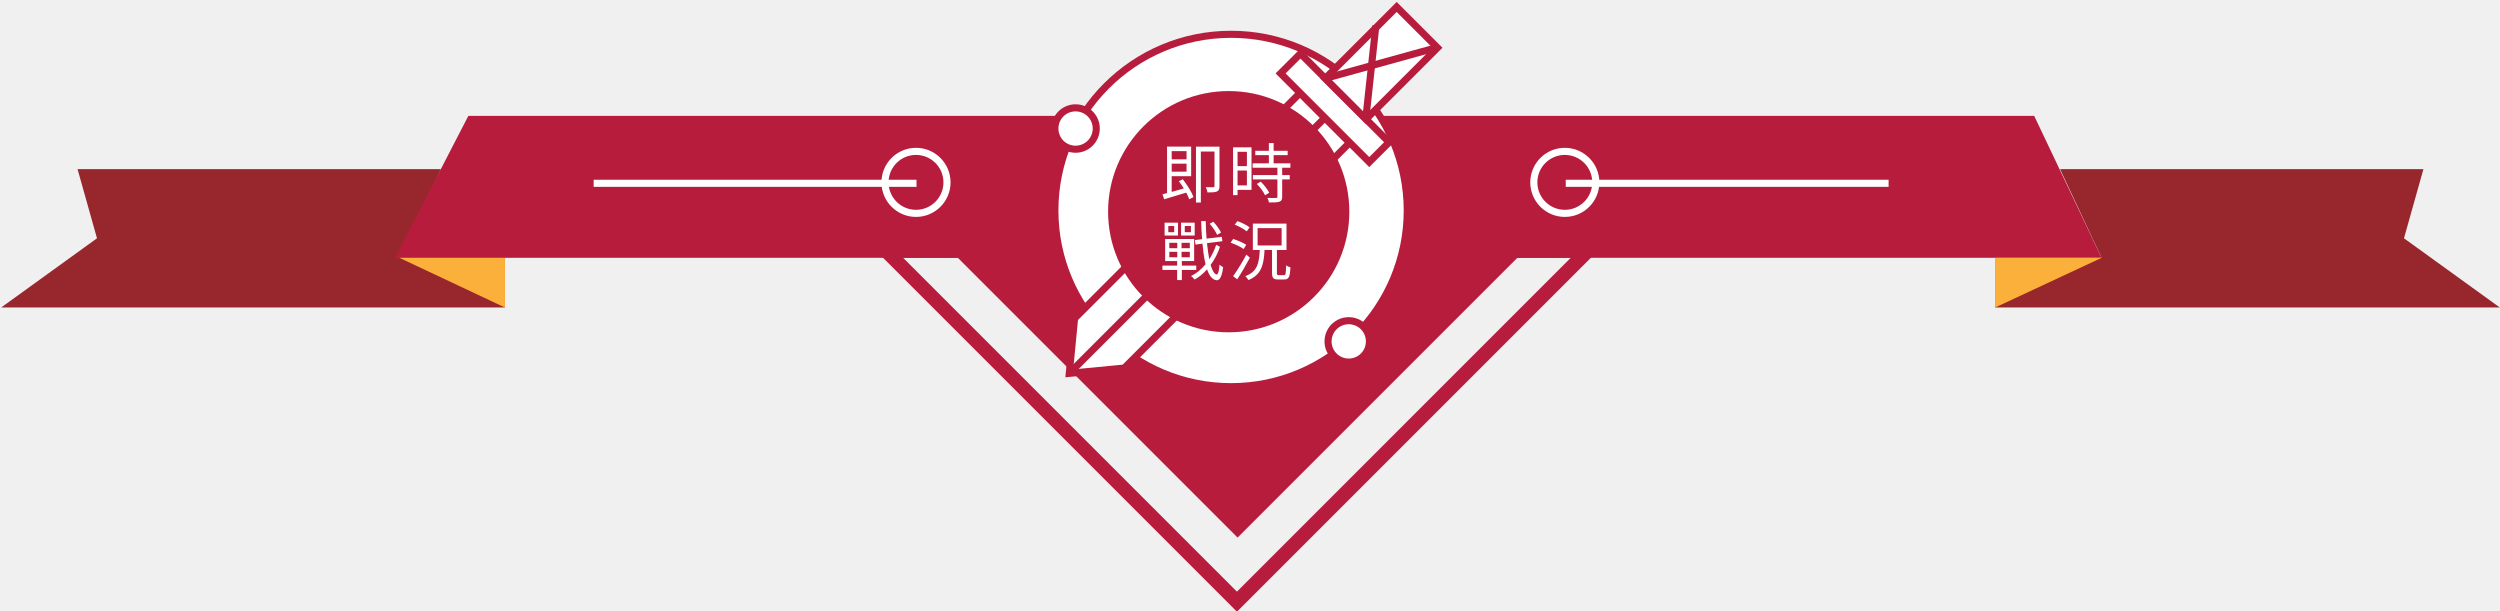
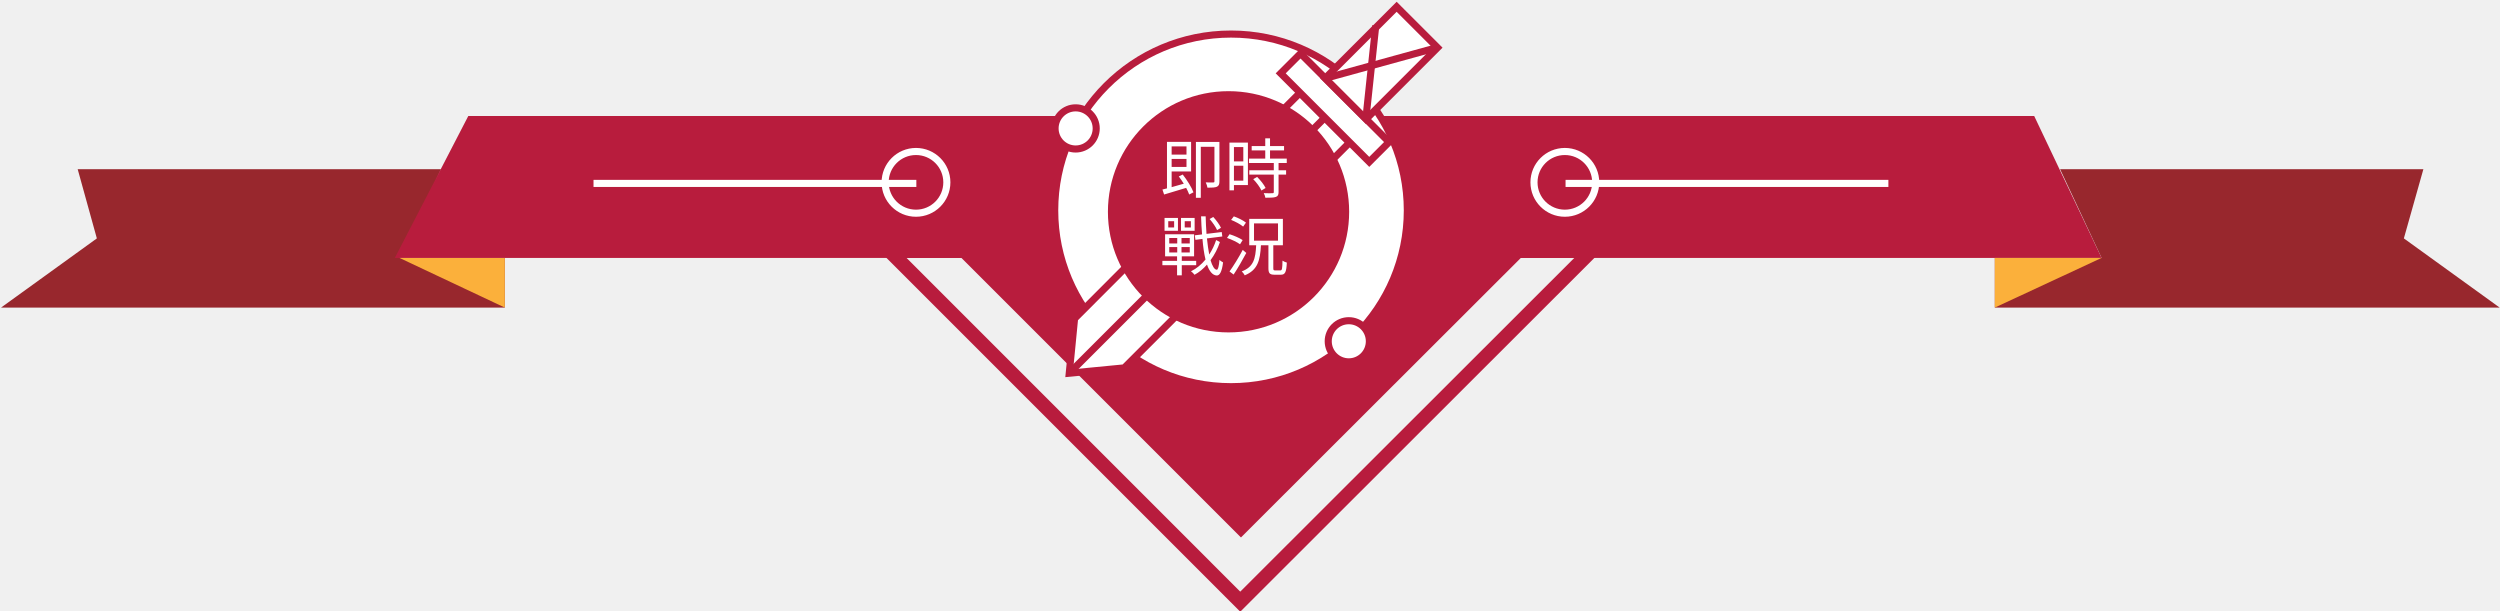
- <svg xmlns="http://www.w3.org/2000/svg" version="1.1" id="圖層_1" x="0px" y="0px" width="704.667px" height="171.999px" viewBox="0 0 704.667 171.999" enable-background="new 0 0 704.667 171.999" xml:space="preserve">
-   <polygon fill="none" stroke="#B81C3D" stroke-width="4" stroke-miterlimit="10" points="348.649,169.59 249.726,70.666   447.573,70.666 " />
-   <polygon fill="#B81C3D" points="348.833,151.525 265.975,68.666 431.691,68.666 " />
-   <polygon fill="#98272D" points="0.332,86.666 142.333,86.666 142.333,72.666 112.573,72.666 124.289,47.666 21.853,47.666   27.338,67.166 " />
-   <polygon fill="#FBB03B" points="112.573,72.666 142.333,86.679 142.333,72.666 " />
-   <polygon fill="#B81C3D" points="592.366,72.666 111.333,72.666 132.009,32.666 573.378,32.666 " />
-   <polygon fill="#98272D" points="704.607,86.666 562.333,86.666 562.333,72.666 592.366,72.666 580.65,47.666 683.087,47.666   677.602,67.166 " />
-   <polygon fill="#FBB03B" points="592.366,72.666 562.333,86.679 562.333,72.666 " />
+ <svg xmlns="http://www.w3.org/2000/svg" version="1.1" id="圖層_1" x="0px" y="0px" viewBox="293 -21 704.7 172" enable-background="new 293 -21 704.7 172" xml:space="preserve">
+   <polygon fill="none" stroke="#B81C3D" stroke-width="4" stroke-miterlimit="10" points="642.6,148.6 543.7,49.7 741.6,49.7 " />
+   <polygon fill="#B81C3D" points="642.8,130.5 560,47.7 725.7,47.7 " />
+   <polygon fill="#98272D" points="293.3,65.7 435.3,65.7 435.3,51.7 405.6,51.7 417.3,26.7 314.9,26.7 320.3,46.2 " />
+   <polygon fill="#FBB03B" points="405.6,51.7 435.3,65.7 435.3,51.7 " />
+   <polygon fill="#B81C3D" points="885.4,51.7 404.3,51.7 425,11.7 866.4,11.7 " />
+   <polygon fill="#98272D" points="997.6,65.7 855.3,65.7 855.3,51.7 885.4,51.7 873.7,26.7 976.1,26.7 970.6,46.2 " />
+   <polygon fill="#FBB03B" points="885.4,51.7 855.3,65.7 855.3,51.7 " />
  <g>
-     <circle fill="none" stroke="#FFFFFF" stroke-width="2" stroke-miterlimit="10" cx="258.192" cy="51.404" r="8.737" />
-     <line fill="none" stroke="#FFFFFF" stroke-width="2" stroke-miterlimit="10" x1="258.333" y1="51.666" x2="167.333" y2="51.666" />
+     <circle fill="none" stroke="#FFFFFF" stroke-width="2" stroke-miterlimit="10" cx="551.2" cy="30.4" r="8.7" />
+     <line fill="none" stroke="#FFFFFF" stroke-width="2" stroke-miterlimit="10" x1="551.3" y1="30.7" x2="460.3" y2="30.7" />
  </g>
  <g>
-     <circle fill="none" stroke="#FFFFFF" stroke-width="2" stroke-miterlimit="10" cx="441.07" cy="51.404" r="8.737" />
-     <line fill="none" stroke="#FFFFFF" stroke-width="2" stroke-miterlimit="10" x1="441.333" y1="51.666" x2="532.333" y2="51.666" />
+     <circle fill="none" stroke="#FFFFFF" stroke-width="2" stroke-miterlimit="10" cx="734.1" cy="30.4" r="8.7" />
+     <line fill="none" stroke="#FFFFFF" stroke-width="2" stroke-miterlimit="10" x1="734.3" y1="30.7" x2="825.3" y2="30.7" />
  </g>
  <g>
-     <circle fill="#FFFFFF" stroke="#B81C3D" stroke-width="2" stroke-miterlimit="10" cx="346.996" cy="59.331" r="49.663" />
+     <circle fill="#FFFFFF" stroke="#B81C3D" stroke-width="2" stroke-miterlimit="10" cx="640" cy="38.3" r="49.7" />
    <g>
-       <polygon fill="#FFFFFF" stroke="#B81C3D" stroke-width="2" stroke-miterlimit="10" points="366.445,26.192 380.44,40.188     316.884,103.745 301.396,105.236 302.888,89.75   " />
-       <line fill="#FFFFFF" stroke="#B81C3D" stroke-width="2" stroke-miterlimit="10" x1="301.396" y1="105.236" x2="373.443" y2="33.189" />
-       <rect x="358.567" y="26.442" transform="matrix(-0.7071 -0.7071 0.7071 -0.7071 620.792 317.9234)" fill="#FFFFFF" stroke="#B81C3D" stroke-width="2" stroke-miterlimit="10" width="35.342" height="7.907" />
-       <rect x="381.226" y="3.538" transform="matrix(-0.7071 -0.7071 0.7071 -0.7071 652.0978 305.6664)" fill="#FFFFFF" stroke="#B81C3D" stroke-width="2" stroke-miterlimit="10" width="16.258" height="28.483" />
-       <line fill="#FFFFFF" stroke="#B81C3D" stroke-width="2" stroke-miterlimit="10" x1="384.961" y1="33.564" x2="387.814" y2="7.198" />
-       <line fill="#FFFFFF" stroke="#B81C3D" stroke-width="2" stroke-miterlimit="10" x1="373.536" y1="22.1" x2="405.056" y2="13.385" />
+       <polygon fill="#FFFFFF" stroke="#B81C3D" stroke-width="2" stroke-miterlimit="10" points="659.4,5.2 673.4,19.2 609.9,82.7     594.4,84.2 595.9,68.8   " />
+       <line fill="none" stroke="#B81C3D" stroke-width="2" stroke-miterlimit="10" x1="594.4" y1="84.2" x2="666.4" y2="12.2" />
+       <rect x="651.6" y="5.4" transform="matrix(0.7071 0.7071 -0.7071 0.7071 202.6603 -470.4775)" fill="#FFFFFF" stroke="#B81C3D" stroke-width="2" stroke-miterlimit="10" width="35.3" height="7.9" />
+       <rect x="674.2" y="-17.5" transform="matrix(0.7071 0.7071 -0.7071 0.7071 197.5826 -483.4414)" fill="#FFFFFF" stroke="#B81C3D" stroke-width="2" stroke-miterlimit="10" width="16.3" height="28.5" />
+       <line fill="none" stroke="#B81C3D" stroke-width="2" stroke-miterlimit="10" x1="678" y1="12.6" x2="680.8" y2="-13.8" />
+       <line fill="none" stroke="#B81C3D" stroke-width="2" stroke-miterlimit="10" x1="666.5" y1="1.1" x2="698.1" y2="-7.6" />
    </g>
-     <circle fill="#B81C3D" cx="346.333" cy="59.668" r="34" />
-     <text transform="matrix(1 0 0 1 326.9639 55.6367)">
-       <tspan x="0" y="0" fill="#FFFFFF" font-family="'LiGothicMed'" font-size="18.202" letter-spacing="1">即時</tspan>
-       <tspan x="0" y="21.842" fill="#FFFFFF" font-family="'LiGothicMed'" font-size="18.202" letter-spacing="1">戰況</tspan>
-     </text>
-     <circle fill="#FFFFFF" stroke="#B81C3D" stroke-width="2" stroke-miterlimit="10" cx="303.166" cy="36.229" r="5.833" />
-     <circle fill="#FFFFFF" stroke="#B81C3D" stroke-width="2" stroke-miterlimit="10" cx="380.166" cy="96.229" r="5.833" />
+     <circle fill="#B81C3D" cx="639.3" cy="38.7" r="34" />
+     <text transform="matrix(1 0 0 1 619.9639 33.3)" fill="#FFFFFF" font-family="'LiGothicMed'" font-size="18.202">即時</text>
+     <text transform="matrix(1 0 0 1 619.9639 55.142)" fill="#FFFFFF" font-family="'LiGothicMed'" font-size="18.202">戰況</text>
+     <circle fill="#FFFFFF" stroke="#B81C3D" stroke-width="2" stroke-miterlimit="10" cx="596.2" cy="15.2" r="5.8" />
+     <circle fill="#FFFFFF" stroke="#B81C3D" stroke-width="2" stroke-miterlimit="10" cx="673.2" cy="75.2" r="5.8" />
  </g>
</svg>
